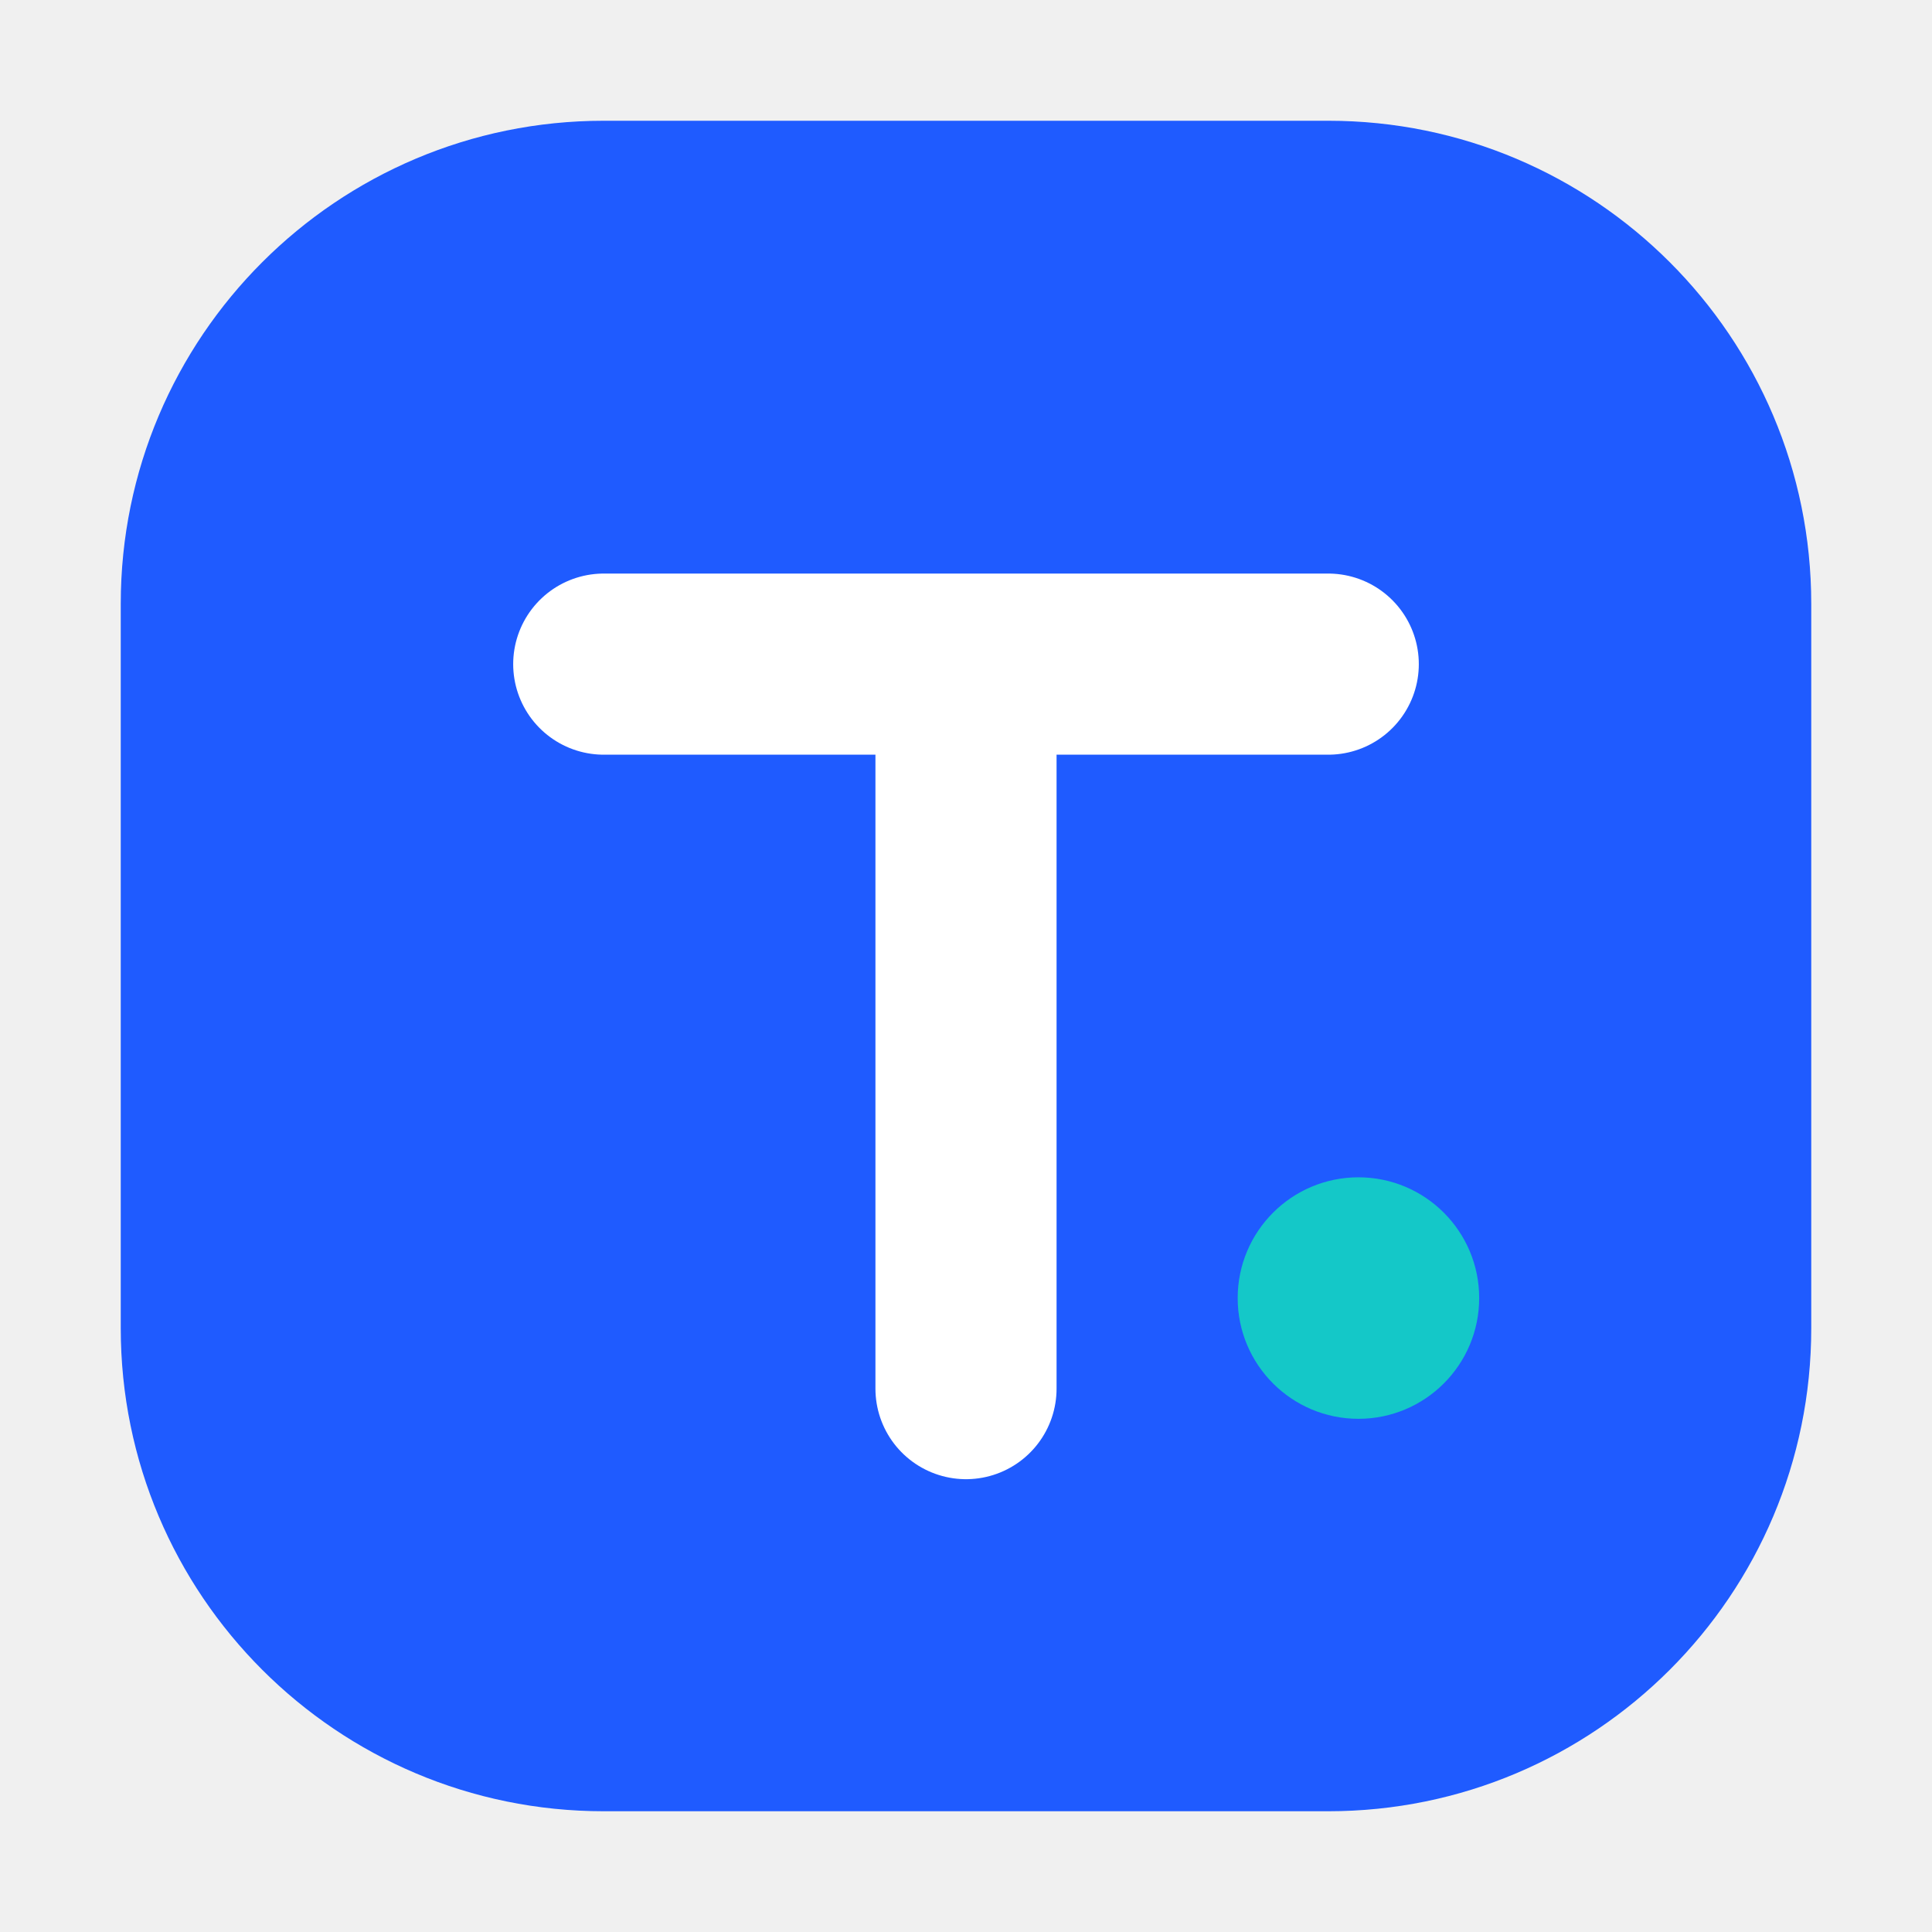
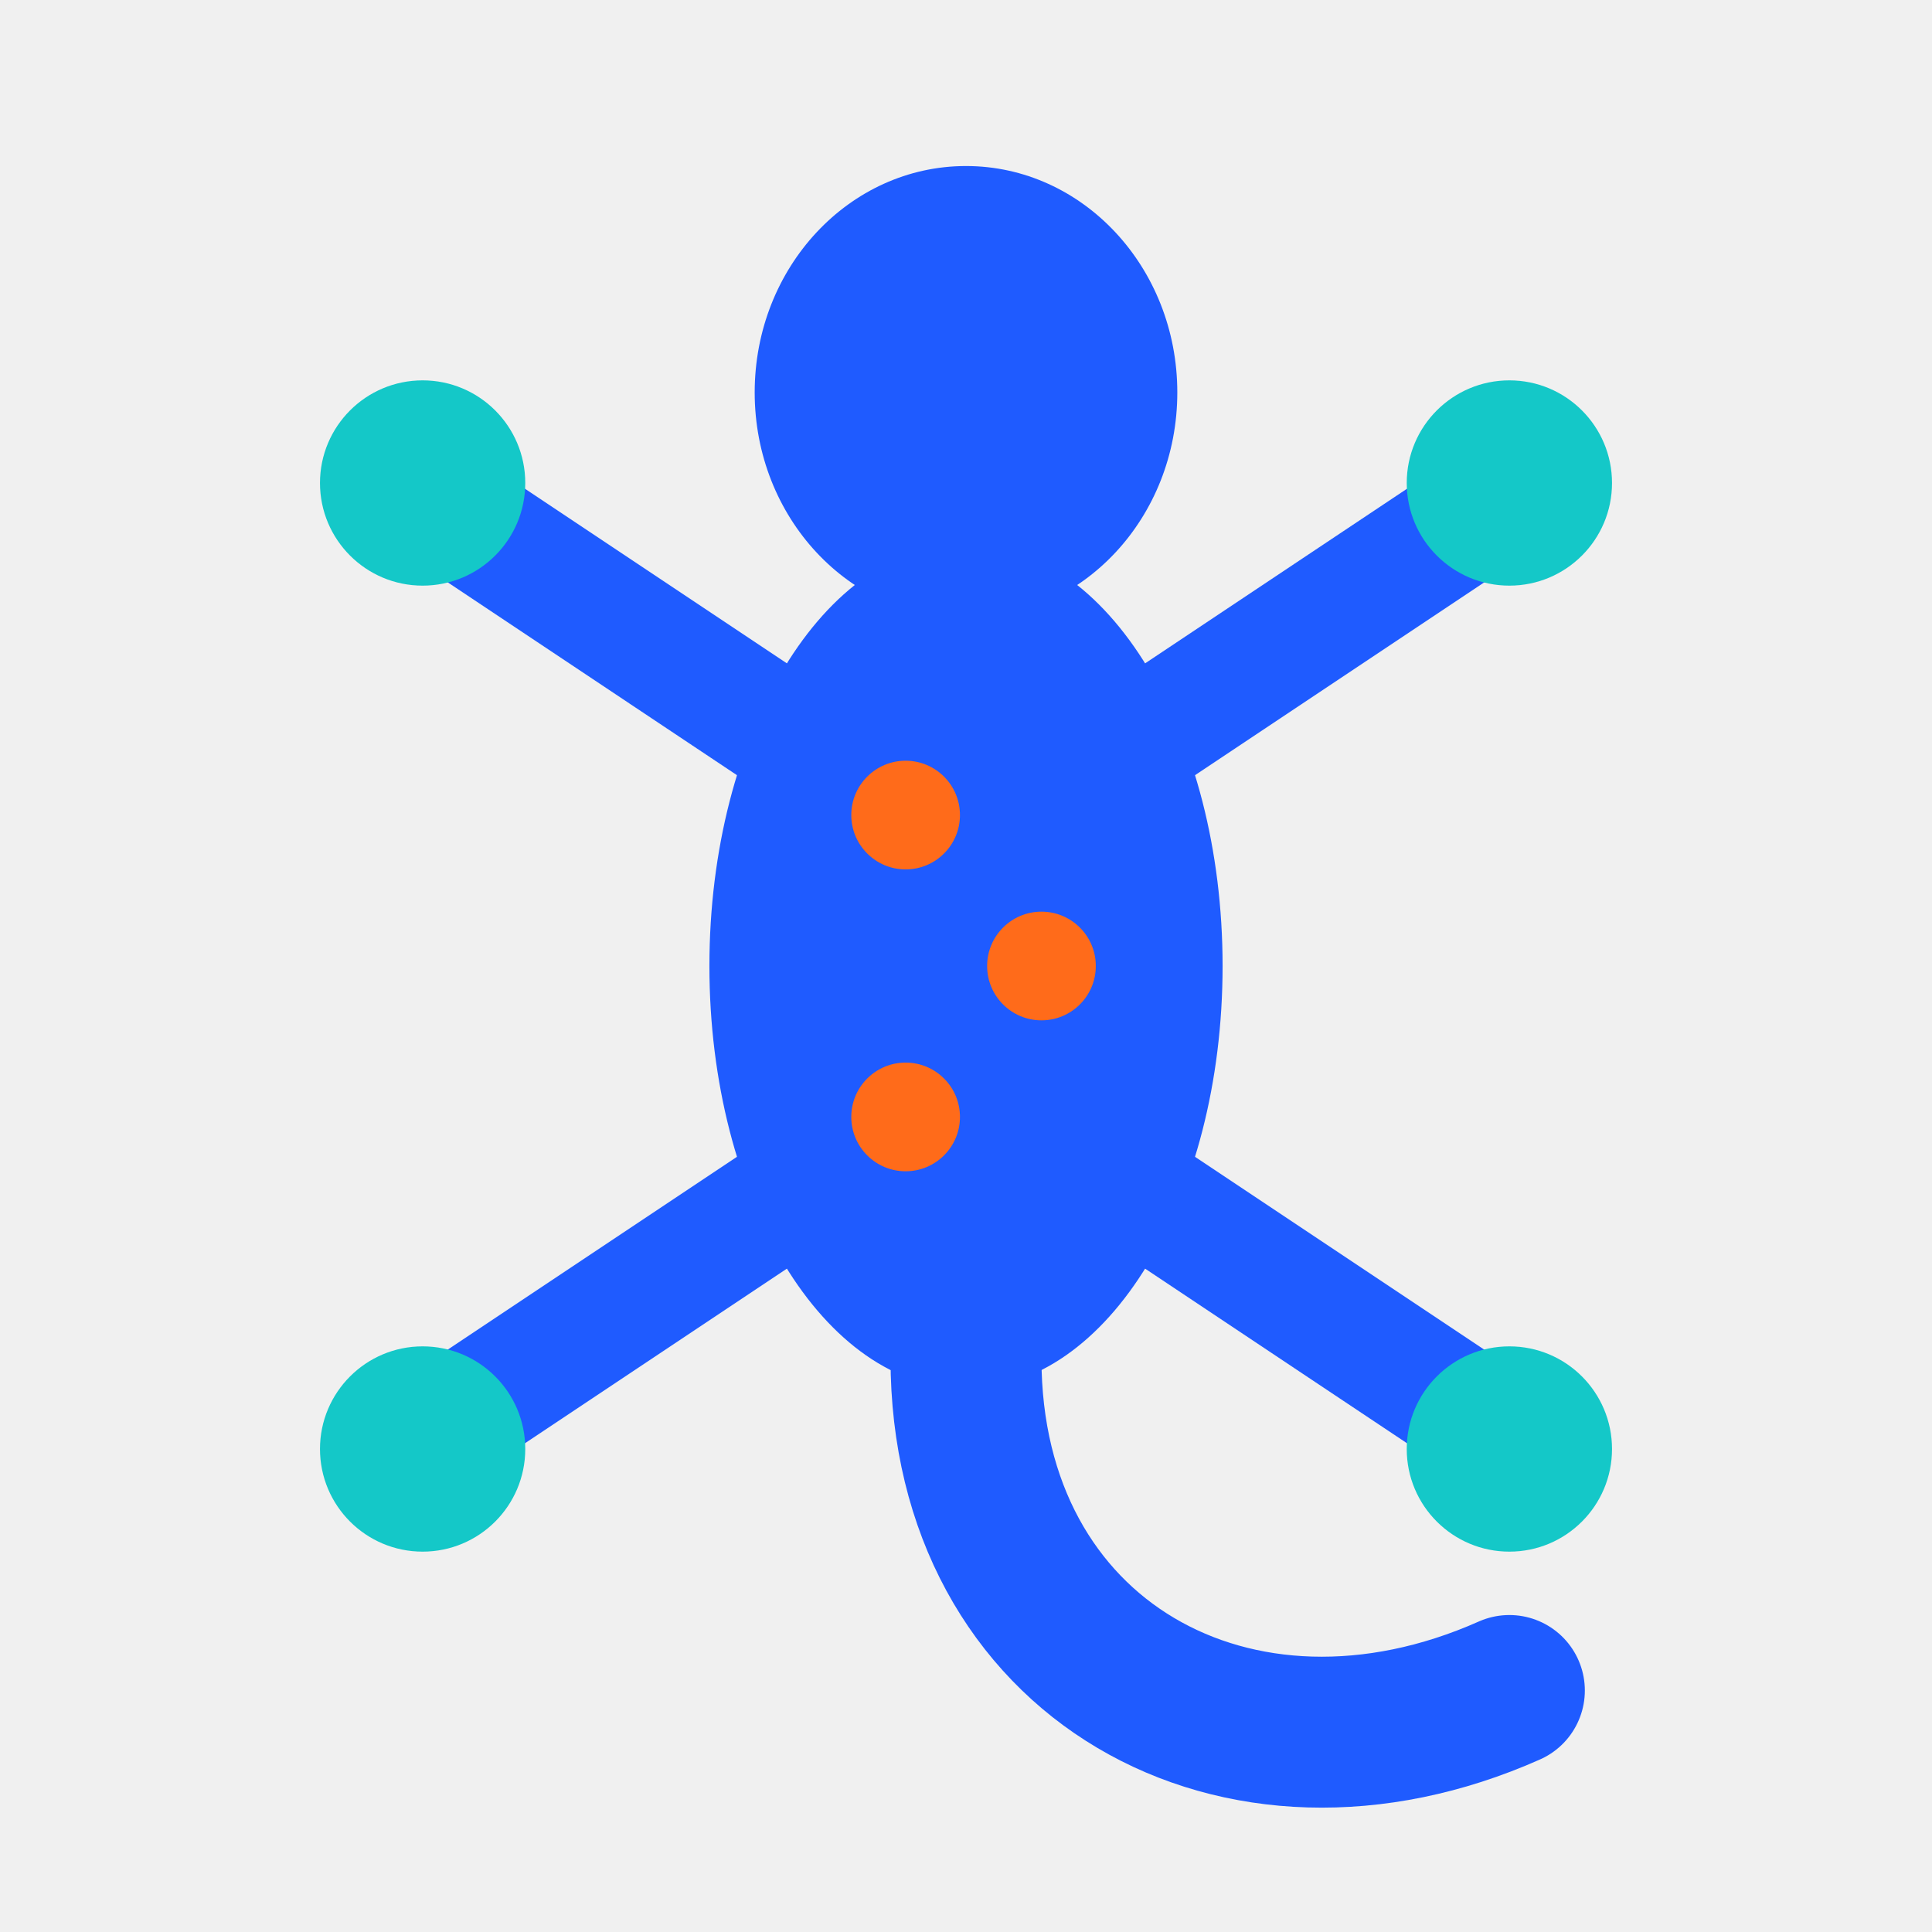
- <svg xmlns="http://www.w3.org/2000/svg" viewBox="0 0 32 32" width="32" height="32">
-   <rect x="2" y="2" width="28" height="28" rx="8" fill="#1F5BFF" />
-   <path d="M10 11h12M16 11v12" stroke="#FFFFFF" stroke-width="3" stroke-linecap="round" fill="none" />
-   <circle cx="22.5" cy="21.5" r="2" fill="#14C8C8" />
+ <svg xmlns="http://www.w3.org/2000/svg" viewBox="0 0 64 64" width="64" height="64">
+   <path d="M32 45 C32 55 41 60 50 56" fill="none" stroke="#1F5BFF" stroke-width="5" stroke-linecap="round" />
+   <g stroke="#1F5BFF" stroke-width="4" stroke-linecap="round">
+     <line x1="27" y1="25" x2="15" y2="17" />
+     <line x1="37" y1="25" x2="49" y2="17" />
+     <line x1="27" y1="39" x2="15" y2="47" />
+     <line x1="37" y1="39" x2="49" y2="47" />
+   </g>
+   <g fill="#14C8C8">
+     <circle cx="14" cy="16" r="3.4" />
+     <circle cx="50" cy="16" r="3.4" />
+     <circle cx="14" cy="48" r="3.4" />
+     <circle cx="50" cy="48" r="3.4" />
+   </g>
+   <ellipse cx="32" cy="32" rx="8.5" ry="14" fill="#1F5BFF" />
+   <ellipse cx="32" cy="13" rx="7" ry="7.5" fill="#1F5BFF" />
+   <g fill="#FF6B1A">
+     <circle cx="30" cy="27" r="1.8" />
+     <circle cx="34.5" cy="32" r="1.8" />
+     <circle cx="30" cy="37" r="1.8" />
+   </g>
</svg>
